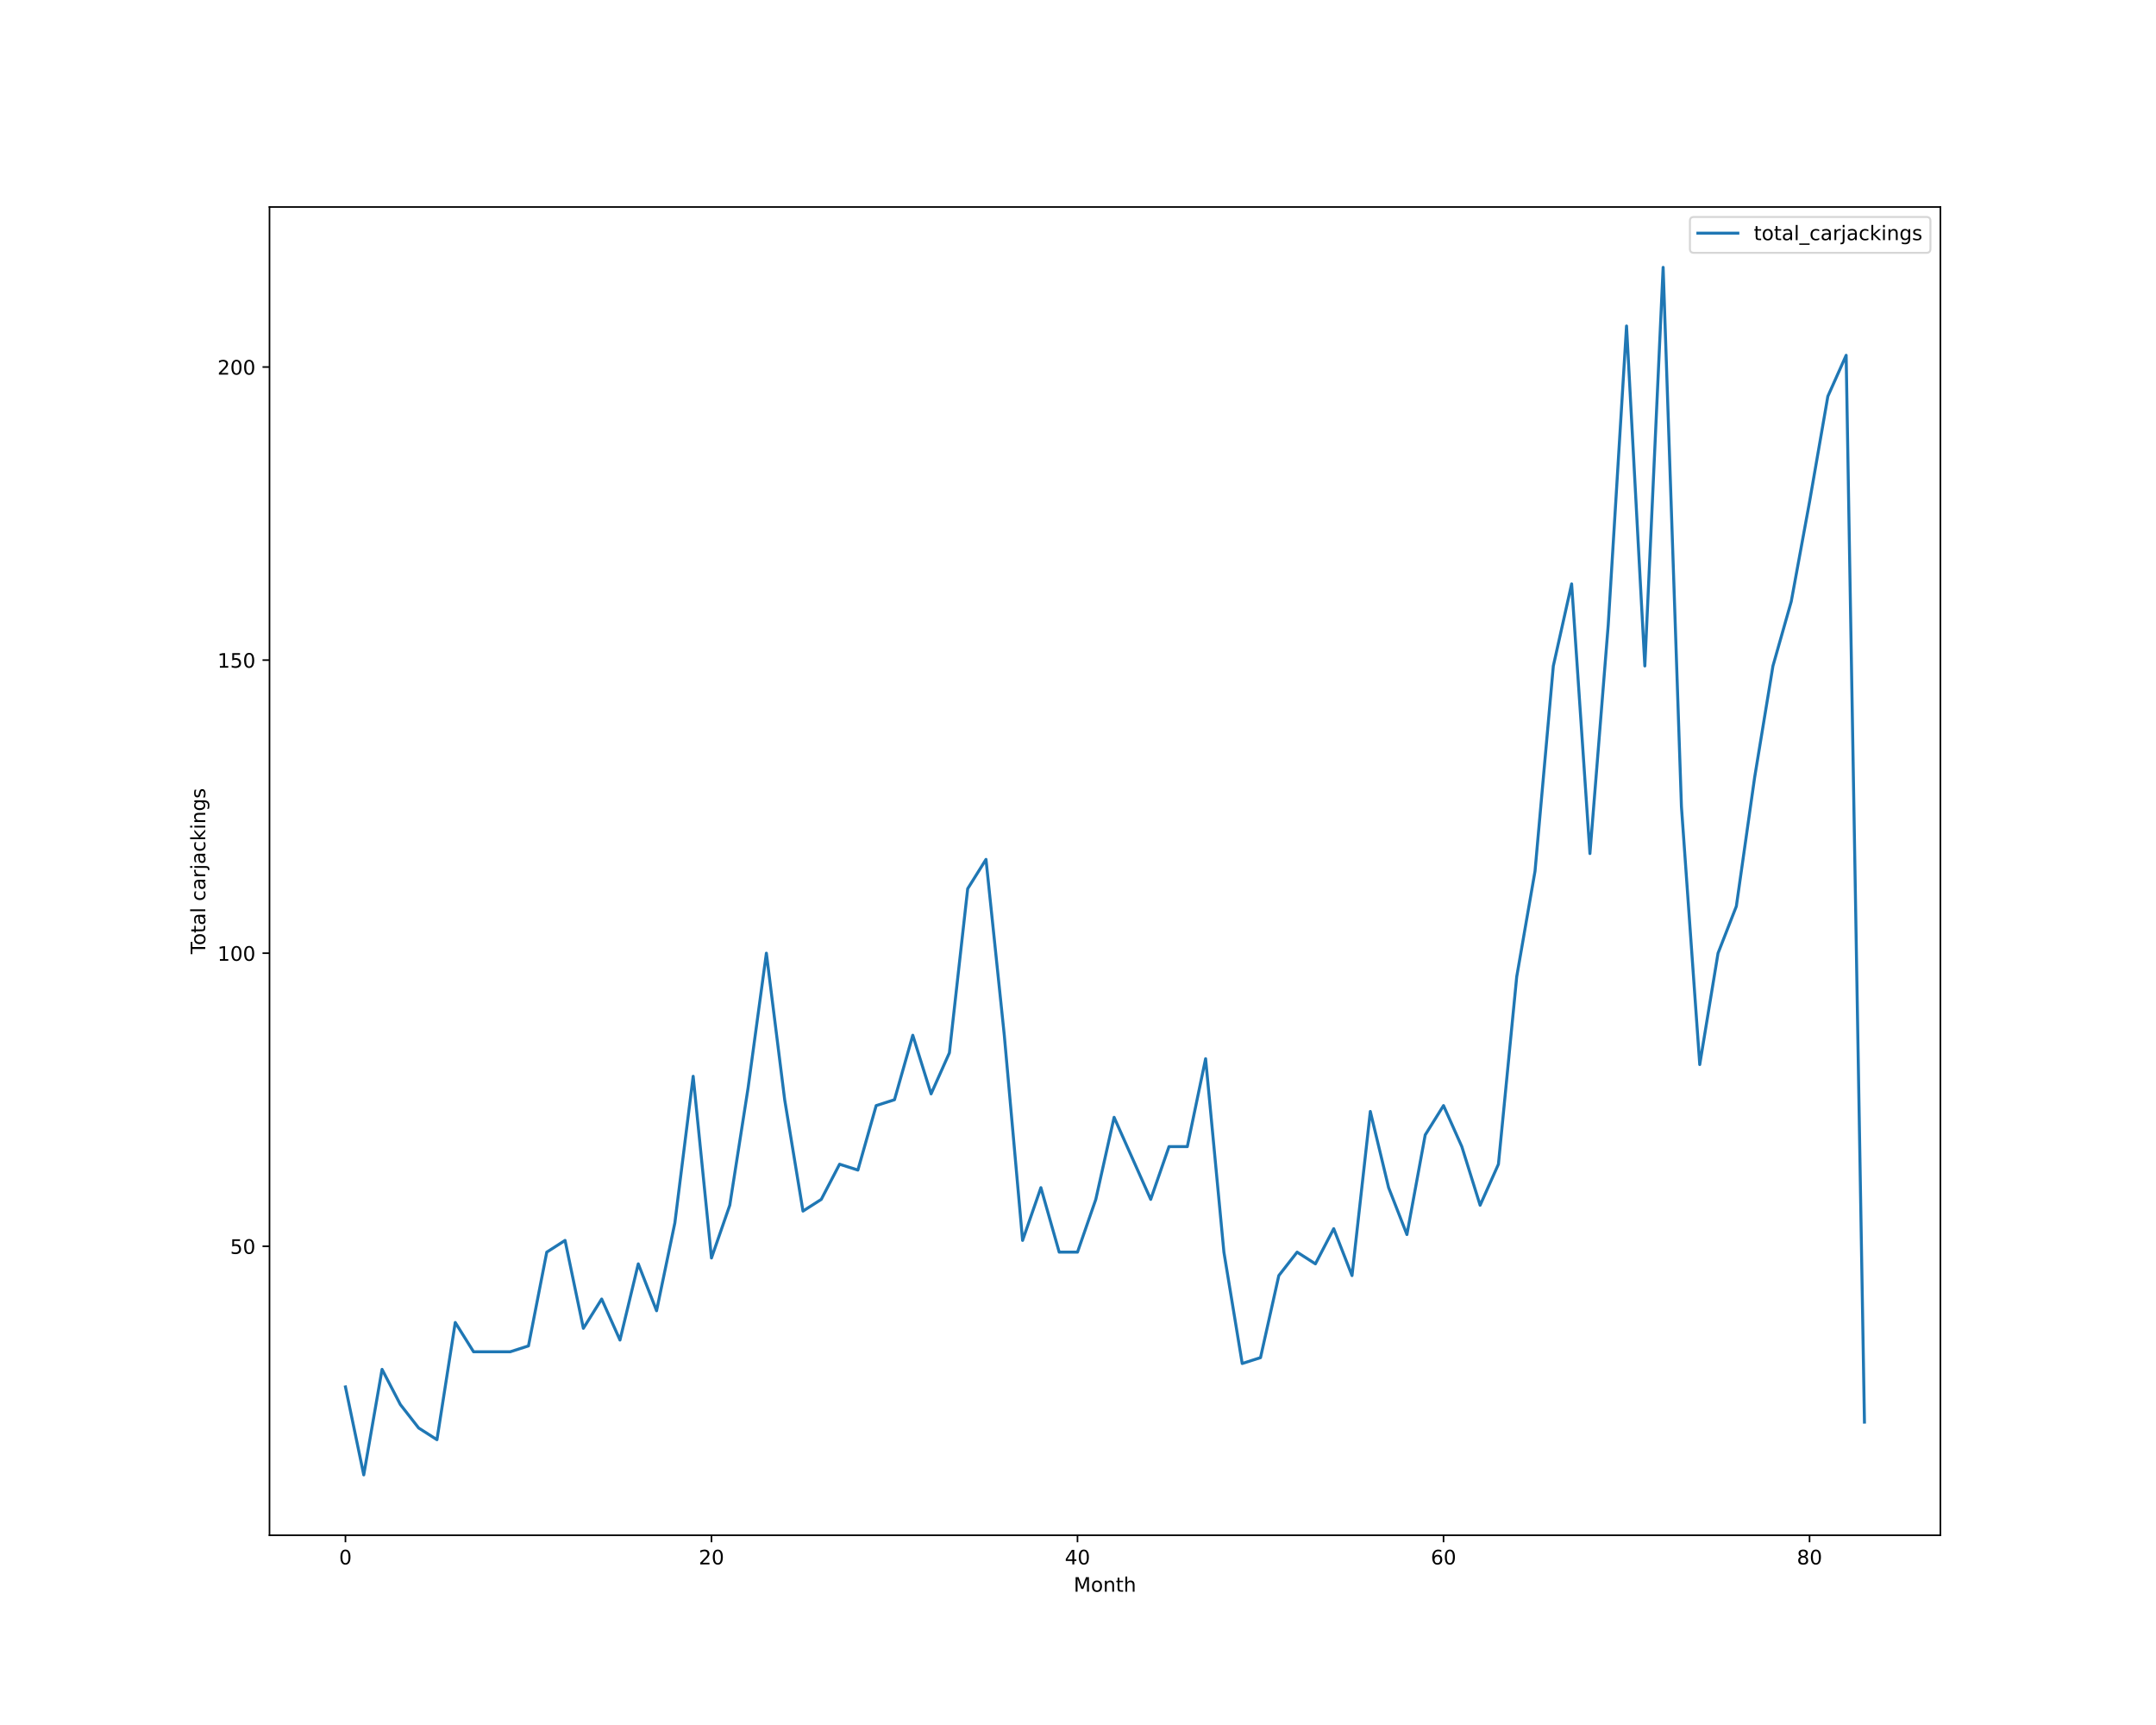
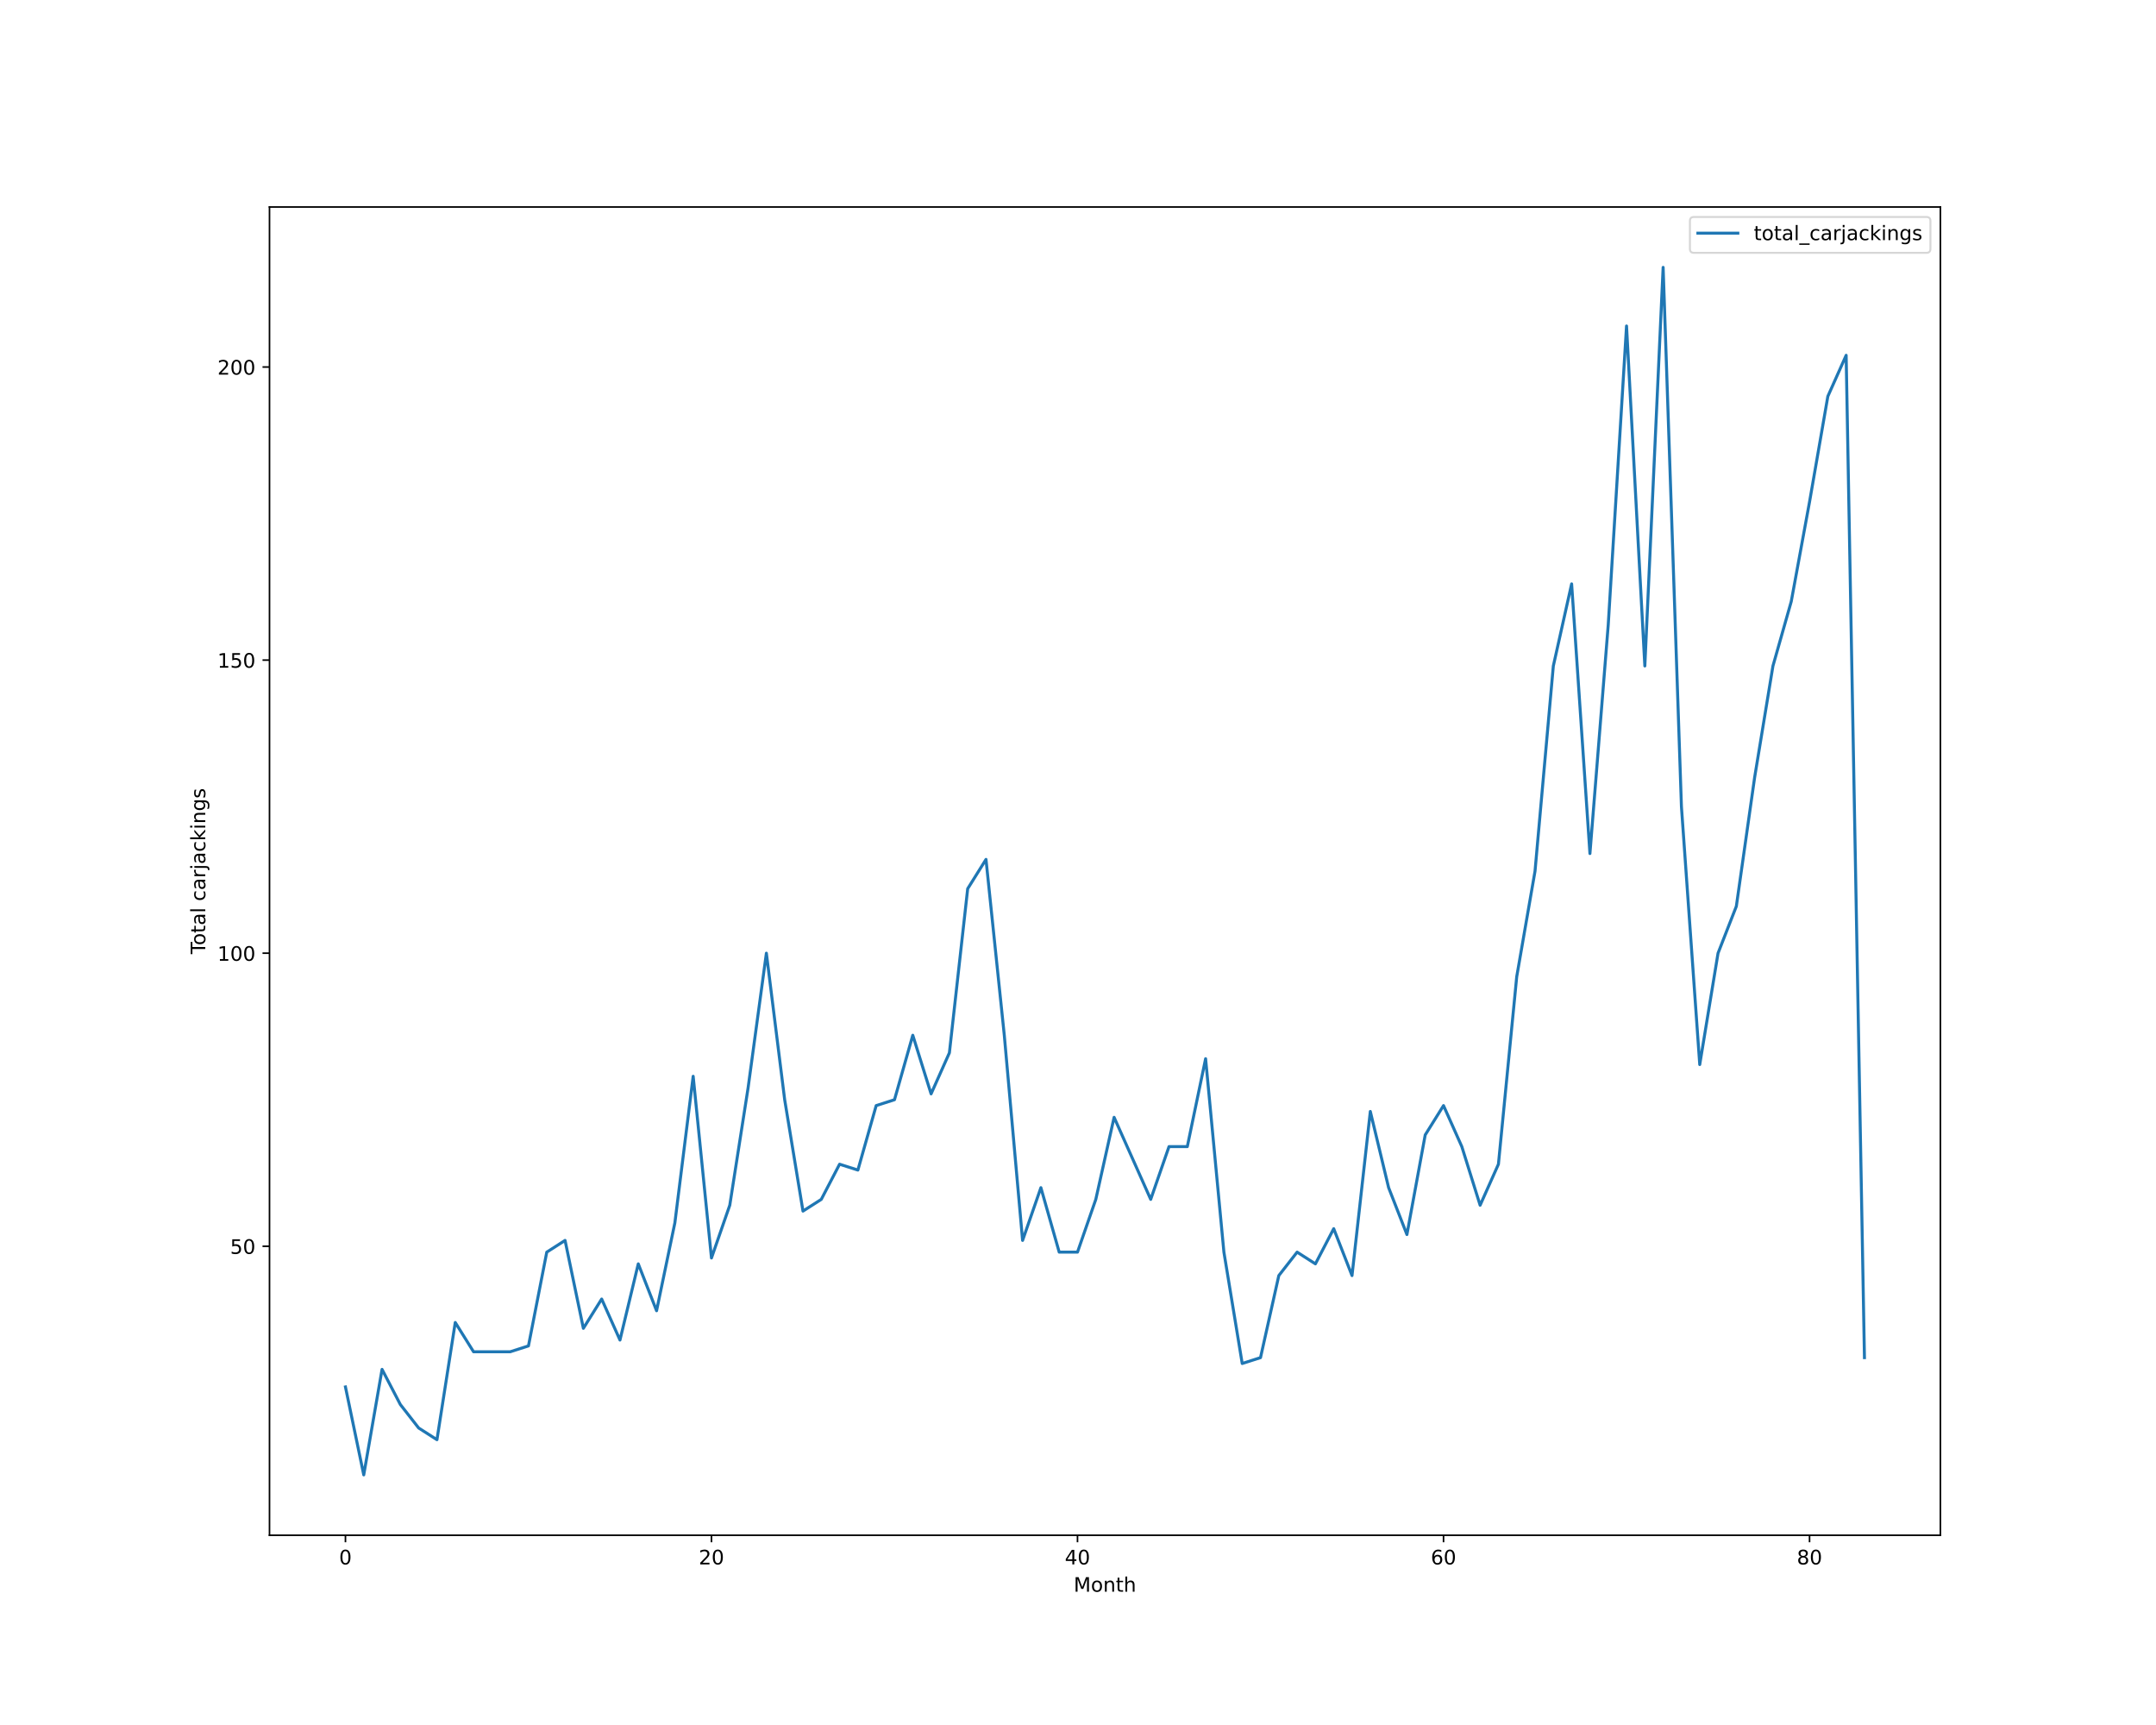
<svg xmlns="http://www.w3.org/2000/svg" xmlns:xlink="http://www.w3.org/1999/xlink" height="864pt" version="1.1" viewBox="0 0 1080 864" width="1080pt">
  <defs>
    <style type="text/css">*{stroke-linecap:butt;stroke-linejoin:round;}</style>
  </defs>
  <g id="figure_1">
    <g id="patch_1">
      <path d="M 0 864  L 1080 864  L 1080 0  L 0 0  z " style="fill:#ffffff;" />
    </g>
    <g id="axes_1">
      <g id="patch_2">
        <path d="M 135 768.96  L 972 768.96  L 972 103.68  L 135 103.68  z " style="fill:#ffffff;" />
      </g>
      <g id="matplotlib.axis_1">
        <g id="xtick_1">
          <g id="line2d_1">
            <defs>
-               <path d="M 0 0  L 0 3.5  " id="m5f087e2ead" style="stroke:#000000;stroke-width:0.8;" />
-             </defs>
-             <g>
-               <use style="stroke:#000000;stroke-width:0.8;" x="173.045" xlink:href="#m5f087e2ead" y="768.96" />
+               <path d="M 0 0  L 0 3.5  " id="m87ba2cc37b" style="stroke:#000000;stroke-width:0.8;" />
+             </defs>
+             <g>
+               <use style="stroke:#000000;stroke-width:0.8;" x="173.045" xlink:href="#m87ba2cc37b" y="768.96" />
            </g>
          </g>
          <g id="text_1">
            <g transform="translate(169.8642 783.5584)scale(0.1 -0.1)">
              <defs>
                <path d="M 2034 4250  Q 1547 4250 1301 3770  Q 1056 3291 1056 2328  Q 1056 1369 1301 889  Q 1547 409 2034 409  Q 2525 409 2770 889  Q 3016 1369 3016 2328  Q 3016 3291 2770 3770  Q 2525 4250 2034 4250  z M 2034 4750  Q 2819 4750 3233 4129  Q 3647 3509 3647 2328  Q 3647 1150 3233 529  Q 2819 -91 2034 -91  Q 1250 -91 836 529  Q 422 1150 422 2328  Q 422 3509 836 4129  Q 1250 4750 2034 4750  z " id="DejaVuSans-30" transform="scale(0.015625)" />
              </defs>
              <use xlink:href="#DejaVuSans-30" />
            </g>
          </g>
        </g>
        <g id="xtick_2">
          <g id="line2d_2">
            <g>
-               <use style="stroke:#000000;stroke-width:0.8;" x="356.397" xlink:href="#m5f087e2ead" y="768.96" />
+               <use style="stroke:#000000;stroke-width:0.8;" x="356.397" xlink:href="#m87ba2cc37b" y="768.96" />
            </g>
          </g>
          <g id="text_2">
            <g transform="translate(350.0345 783.5584)scale(0.1 -0.1)">
              <defs>
                <path d="M 1228 531  L 3431 531  L 3431 0  L 469 0  L 469 531  Q 828 903 1448 1529  Q 2069 2156 2228 2338  Q 2531 2678 2651 2914  Q 2772 3150 2772 3378  Q 2772 3750 2511 3984  Q 2250 4219 1831 4219  Q 1534 4219 1204 4116  Q 875 4013 500 3803  L 500 4441  Q 881 4594 1212 4672  Q 1544 4750 1819 4750  Q 2544 4750 2975 4387  Q 3406 4025 3406 3419  Q 3406 3131 3298 2873  Q 3191 2616 2906 2266  Q 2828 2175 2409 1742  Q 1991 1309 1228 531  z " id="DejaVuSans-32" transform="scale(0.015625)" />
              </defs>
              <use xlink:href="#DejaVuSans-32" />
              <use x="63.623" xlink:href="#DejaVuSans-30" />
            </g>
          </g>
        </g>
        <g id="xtick_3">
          <g id="line2d_3">
            <g>
-               <use style="stroke:#000000;stroke-width:0.8;" x="539.749" xlink:href="#m5f087e2ead" y="768.96" />
+               <use style="stroke:#000000;stroke-width:0.8;" x="539.749" xlink:href="#m87ba2cc37b" y="768.96" />
            </g>
          </g>
          <g id="text_3">
            <g transform="translate(533.3861 783.5584)scale(0.1 -0.1)">
              <defs>
                <path d="M 2419 4116  L 825 1625  L 2419 1625  L 2419 4116  z M 2253 4666  L 3047 4666  L 3047 1625  L 3713 1625  L 3713 1100  L 3047 1100  L 3047 0  L 2419 0  L 2419 1100  L 313 1100  L 313 1709  L 2253 4666  z " id="DejaVuSans-34" transform="scale(0.015625)" />
              </defs>
              <use xlink:href="#DejaVuSans-34" />
              <use x="63.623" xlink:href="#DejaVuSans-30" />
            </g>
          </g>
        </g>
        <g id="xtick_4">
          <g id="line2d_4">
            <g>
-               <use style="stroke:#000000;stroke-width:0.8;" x="723.1" xlink:href="#m5f087e2ead" y="768.96" />
+               <use style="stroke:#000000;stroke-width:0.8;" x="723.1" xlink:href="#m87ba2cc37b" y="768.96" />
            </g>
          </g>
          <g id="text_4">
            <g transform="translate(716.7377 783.5584)scale(0.1 -0.1)">
              <defs>
                <path d="M 2113 2584  Q 1688 2584 1439 2293  Q 1191 2003 1191 1497  Q 1191 994 1439 701  Q 1688 409 2113 409  Q 2538 409 2786 701  Q 3034 994 3034 1497  Q 3034 2003 2786 2293  Q 2538 2584 2113 2584  z M 3366 4563  L 3366 3988  Q 3128 4100 2886 4159  Q 2644 4219 2406 4219  Q 1781 4219 1451 3797  Q 1122 3375 1075 2522  Q 1259 2794 1537 2939  Q 1816 3084 2150 3084  Q 2853 3084 3261 2657  Q 3669 2231 3669 1497  Q 3669 778 3244 343  Q 2819 -91 2113 -91  Q 1303 -91 875 529  Q 447 1150 447 2328  Q 447 3434 972 4092  Q 1497 4750 2381 4750  Q 2619 4750 2861 4703  Q 3103 4656 3366 4563  z " id="DejaVuSans-36" transform="scale(0.015625)" />
              </defs>
              <use xlink:href="#DejaVuSans-36" />
              <use x="63.623" xlink:href="#DejaVuSans-30" />
            </g>
          </g>
        </g>
        <g id="xtick_5">
          <g id="line2d_5">
            <g>
-               <use style="stroke:#000000;stroke-width:0.8;" x="906.452" xlink:href="#m5f087e2ead" y="768.96" />
+               <use style="stroke:#000000;stroke-width:0.8;" x="906.452" xlink:href="#m87ba2cc37b" y="768.96" />
            </g>
          </g>
          <g id="text_5">
            <g transform="translate(900.0893 783.5584)scale(0.1 -0.1)">
              <defs>
                <path d="M 2034 2216  Q 1584 2216 1326 1975  Q 1069 1734 1069 1313  Q 1069 891 1326 650  Q 1584 409 2034 409  Q 2484 409 2743 651  Q 3003 894 3003 1313  Q 3003 1734 2745 1975  Q 2488 2216 2034 2216  z M 1403 2484  Q 997 2584 770 2862  Q 544 3141 544 3541  Q 544 4100 942 4425  Q 1341 4750 2034 4750  Q 2731 4750 3128 4425  Q 3525 4100 3525 3541  Q 3525 3141 3298 2862  Q 3072 2584 2669 2484  Q 3125 2378 3379 2068  Q 3634 1759 3634 1313  Q 3634 634 3220 271  Q 2806 -91 2034 -91  Q 1263 -91 848 271  Q 434 634 434 1313  Q 434 1759 690 2068  Q 947 2378 1403 2484  z M 1172 3481  Q 1172 3119 1398 2916  Q 1625 2713 2034 2713  Q 2441 2713 2670 2916  Q 2900 3119 2900 3481  Q 2900 3844 2670 4047  Q 2441 4250 2034 4250  Q 1625 4250 1398 4047  Q 1172 3844 1172 3481  z " id="DejaVuSans-38" transform="scale(0.015625)" />
              </defs>
              <use xlink:href="#DejaVuSans-38" />
              <use x="63.623" xlink:href="#DejaVuSans-30" />
            </g>
          </g>
        </g>
        <g id="text_6">
          <g transform="translate(537.8289 797.2366)scale(0.1 -0.1)">
            <defs>
              <path d="M 628 4666  L 1569 4666  L 2759 1491  L 3956 4666  L 4897 4666  L 4897 0  L 4281 0  L 4281 4097  L 3078 897  L 2444 897  L 1241 4097  L 1241 0  L 628 0  L 628 4666  z " id="DejaVuSans-4d" transform="scale(0.015625)" />
              <path d="M 1959 3097  Q 1497 3097 1228 2736  Q 959 2375 959 1747  Q 959 1119 1226 758  Q 1494 397 1959 397  Q 2419 397 2687 759  Q 2956 1122 2956 1747  Q 2956 2369 2687 2733  Q 2419 3097 1959 3097  z M 1959 3584  Q 2709 3584 3137 3096  Q 3566 2609 3566 1747  Q 3566 888 3137 398  Q 2709 -91 1959 -91  Q 1206 -91 779 398  Q 353 888 353 1747  Q 353 2609 779 3096  Q 1206 3584 1959 3584  z " id="DejaVuSans-6f" transform="scale(0.015625)" />
              <path d="M 3513 2113  L 3513 0  L 2938 0  L 2938 2094  Q 2938 2591 2744 2837  Q 2550 3084 2163 3084  Q 1697 3084 1428 2787  Q 1159 2491 1159 1978  L 1159 0  L 581 0  L 581 3500  L 1159 3500  L 1159 2956  Q 1366 3272 1645 3428  Q 1925 3584 2291 3584  Q 2894 3584 3203 3211  Q 3513 2838 3513 2113  z " id="DejaVuSans-6e" transform="scale(0.015625)" />
              <path d="M 1172 4494  L 1172 3500  L 2356 3500  L 2356 3053  L 1172 3053  L 1172 1153  Q 1172 725 1289 603  Q 1406 481 1766 481  L 2356 481  L 2356 0  L 1766 0  Q 1100 0 847 248  Q 594 497 594 1153  L 594 3053  L 172 3053  L 172 3500  L 594 3500  L 594 4494  L 1172 4494  z " id="DejaVuSans-74" transform="scale(0.015625)" />
              <path d="M 3513 2113  L 3513 0  L 2938 0  L 2938 2094  Q 2938 2591 2744 2837  Q 2550 3084 2163 3084  Q 1697 3084 1428 2787  Q 1159 2491 1159 1978  L 1159 0  L 581 0  L 581 4863  L 1159 4863  L 1159 2956  Q 1366 3272 1645 3428  Q 1925 3584 2291 3584  Q 2894 3584 3203 3211  Q 3513 2838 3513 2113  z " id="DejaVuSans-68" transform="scale(0.015625)" />
            </defs>
            <use xlink:href="#DejaVuSans-4d" />
            <use x="86.279" xlink:href="#DejaVuSans-6f" />
            <use x="147.461" xlink:href="#DejaVuSans-6e" />
            <use x="210.84" xlink:href="#DejaVuSans-74" />
            <use x="250.049" xlink:href="#DejaVuSans-68" />
          </g>
        </g>
      </g>
      <g id="matplotlib.axis_2">
        <g id="ytick_1">
          <g id="line2d_6">
            <defs>
-               <path d="M 0 0  L -3.5 0  " id="m95bddc258f" style="stroke:#000000;stroke-width:0.8;" />
-             </defs>
-             <g>
-               <use style="stroke:#000000;stroke-width:0.8;" x="135" xlink:href="#m95bddc258f" y="624.219" />
+               <path d="M 0 0  L -3.5 0  " id="meb40d1563e" style="stroke:#000000;stroke-width:0.8;" />
+             </defs>
+             <g>
+               <use style="stroke:#000000;stroke-width:0.8;" x="135" xlink:href="#meb40d1563e" y="624.219" />
            </g>
          </g>
          <g id="text_7">
            <g transform="translate(115.275 628.0182)scale(0.1 -0.1)">
              <defs>
                <path d="M 691 4666  L 3169 4666  L 3169 4134  L 1269 4134  L 1269 2991  Q 1406 3038 1543 3061  Q 1681 3084 1819 3084  Q 2600 3084 3056 2656  Q 3513 2228 3513 1497  Q 3513 744 3044 326  Q 2575 -91 1722 -91  Q 1428 -91 1123 -41  Q 819 9 494 109  L 494 744  Q 775 591 1075 516  Q 1375 441 1709 441  Q 2250 441 2565 725  Q 2881 1009 2881 1497  Q 2881 1984 2565 2268  Q 2250 2553 1709 2553  Q 1456 2553 1204 2497  Q 953 2441 691 2322  L 691 4666  z " id="DejaVuSans-35" transform="scale(0.015625)" />
              </defs>
              <use xlink:href="#DejaVuSans-35" />
              <use x="63.623" xlink:href="#DejaVuSans-30" />
            </g>
          </g>
        </g>
        <g id="ytick_2">
          <g id="line2d_7">
            <g>
-               <use style="stroke:#000000;stroke-width:0.8;" x="135" xlink:href="#m95bddc258f" y="477.423" />
+               <use style="stroke:#000000;stroke-width:0.8;" x="135" xlink:href="#meb40d1563e" y="477.423" />
            </g>
          </g>
          <g id="text_8">
            <g transform="translate(108.9125 481.2221)scale(0.1 -0.1)">
              <defs>
                <path d="M 794 531  L 1825 531  L 1825 4091  L 703 3866  L 703 4441  L 1819 4666  L 2450 4666  L 2450 531  L 3481 531  L 3481 0  L 794 0  L 794 531  z " id="DejaVuSans-31" transform="scale(0.015625)" />
              </defs>
              <use xlink:href="#DejaVuSans-31" />
              <use x="63.623" xlink:href="#DejaVuSans-30" />
              <use x="127.246" xlink:href="#DejaVuSans-30" />
            </g>
          </g>
        </g>
        <g id="ytick_3">
          <g id="line2d_8">
            <g>
-               <use style="stroke:#000000;stroke-width:0.8;" x="135" xlink:href="#m95bddc258f" y="330.627" />
+               <use style="stroke:#000000;stroke-width:0.8;" x="135" xlink:href="#meb40d1563e" y="330.627" />
            </g>
          </g>
          <g id="text_9">
            <g transform="translate(108.9125 334.426)scale(0.1 -0.1)">
              <use xlink:href="#DejaVuSans-31" />
              <use x="63.623" xlink:href="#DejaVuSans-35" />
              <use x="127.246" xlink:href="#DejaVuSans-30" />
            </g>
          </g>
        </g>
        <g id="ytick_4">
          <g id="line2d_9">
            <g>
-               <use style="stroke:#000000;stroke-width:0.8;" x="135" xlink:href="#m95bddc258f" y="183.831" />
+               <use style="stroke:#000000;stroke-width:0.8;" x="135" xlink:href="#meb40d1563e" y="183.831" />
            </g>
          </g>
          <g id="text_10">
            <g transform="translate(108.9125 187.6299)scale(0.1 -0.1)">
              <use xlink:href="#DejaVuSans-32" />
              <use x="63.623" xlink:href="#DejaVuSans-30" />
              <use x="127.246" xlink:href="#DejaVuSans-30" />
            </g>
          </g>
        </g>
        <g id="text_11">
          <g transform="translate(102.8328 477.8888)rotate(-90)scale(0.1 -0.1)">
            <defs>
              <path d="M -19 4666  L 3928 4666  L 3928 4134  L 2272 4134  L 2272 0  L 1638 0  L 1638 4134  L -19 4134  L -19 4666  z " id="DejaVuSans-54" transform="scale(0.015625)" />
              <path d="M 2194 1759  Q 1497 1759 1228 1600  Q 959 1441 959 1056  Q 959 750 1161 570  Q 1363 391 1709 391  Q 2188 391 2477 730  Q 2766 1069 2766 1631  L 2766 1759  L 2194 1759  z M 3341 1997  L 3341 0  L 2766 0  L 2766 531  Q 2569 213 2275 61  Q 1981 -91 1556 -91  Q 1019 -91 701 211  Q 384 513 384 1019  Q 384 1609 779 1909  Q 1175 2209 1959 2209  L 2766 2209  L 2766 2266  Q 2766 2663 2505 2880  Q 2244 3097 1772 3097  Q 1472 3097 1187 3025  Q 903 2953 641 2809  L 641 3341  Q 956 3463 1253 3523  Q 1550 3584 1831 3584  Q 2591 3584 2966 3190  Q 3341 2797 3341 1997  z " id="DejaVuSans-61" transform="scale(0.015625)" />
              <path d="M 603 4863  L 1178 4863  L 1178 0  L 603 0  L 603 4863  z " id="DejaVuSans-6c" transform="scale(0.015625)" />
              <path id="DejaVuSans-20" transform="scale(0.015625)" />
              <path d="M 3122 3366  L 3122 2828  Q 2878 2963 2633 3030  Q 2388 3097 2138 3097  Q 1578 3097 1268 2742  Q 959 2388 959 1747  Q 959 1106 1268 751  Q 1578 397 2138 397  Q 2388 397 2633 464  Q 2878 531 3122 666  L 3122 134  Q 2881 22 2623 -34  Q 2366 -91 2075 -91  Q 1284 -91 818 406  Q 353 903 353 1747  Q 353 2603 823 3093  Q 1294 3584 2113 3584  Q 2378 3584 2631 3529  Q 2884 3475 3122 3366  z " id="DejaVuSans-63" transform="scale(0.015625)" />
              <path d="M 2631 2963  Q 2534 3019 2420 3045  Q 2306 3072 2169 3072  Q 1681 3072 1420 2755  Q 1159 2438 1159 1844  L 1159 0  L 581 0  L 581 3500  L 1159 3500  L 1159 2956  Q 1341 3275 1631 3429  Q 1922 3584 2338 3584  Q 2397 3584 2469 3576  Q 2541 3569 2628 3553  L 2631 2963  z " id="DejaVuSans-72" transform="scale(0.015625)" />
              <path d="M 603 3500  L 1178 3500  L 1178 -63  Q 1178 -731 923 -1031  Q 669 -1331 103 -1331  L -116 -1331  L -116 -844  L 38 -844  Q 366 -844 484 -692  Q 603 -541 603 -63  L 603 3500  z M 603 4863  L 1178 4863  L 1178 4134  L 603 4134  L 603 4863  z " id="DejaVuSans-6a" transform="scale(0.015625)" />
              <path d="M 581 4863  L 1159 4863  L 1159 1991  L 2875 3500  L 3609 3500  L 1753 1863  L 3688 0  L 2938 0  L 1159 1709  L 1159 0  L 581 0  L 581 4863  z " id="DejaVuSans-6b" transform="scale(0.015625)" />
              <path d="M 603 3500  L 1178 3500  L 1178 0  L 603 0  L 603 3500  z M 603 4863  L 1178 4863  L 1178 4134  L 603 4134  L 603 4863  z " id="DejaVuSans-69" transform="scale(0.015625)" />
              <path d="M 2906 1791  Q 2906 2416 2648 2759  Q 2391 3103 1925 3103  Q 1463 3103 1205 2759  Q 947 2416 947 1791  Q 947 1169 1205 825  Q 1463 481 1925 481  Q 2391 481 2648 825  Q 2906 1169 2906 1791  z M 3481 434  Q 3481 -459 3084 -895  Q 2688 -1331 1869 -1331  Q 1566 -1331 1297 -1286  Q 1028 -1241 775 -1147  L 775 -588  Q 1028 -725 1275 -790  Q 1522 -856 1778 -856  Q 2344 -856 2625 -561  Q 2906 -266 2906 331  L 2906 616  Q 2728 306 2450 153  Q 2172 0 1784 0  Q 1141 0 747 490  Q 353 981 353 1791  Q 353 2603 747 3093  Q 1141 3584 1784 3584  Q 2172 3584 2450 3431  Q 2728 3278 2906 2969  L 2906 3500  L 3481 3500  L 3481 434  z " id="DejaVuSans-67" transform="scale(0.015625)" />
              <path d="M 2834 3397  L 2834 2853  Q 2591 2978 2328 3040  Q 2066 3103 1784 3103  Q 1356 3103 1142 2972  Q 928 2841 928 2578  Q 928 2378 1081 2264  Q 1234 2150 1697 2047  L 1894 2003  Q 2506 1872 2764 1633  Q 3022 1394 3022 966  Q 3022 478 2636 193  Q 2250 -91 1575 -91  Q 1294 -91 989 -36  Q 684 19 347 128  L 347 722  Q 666 556 975 473  Q 1284 391 1588 391  Q 1994 391 2212 530  Q 2431 669 2431 922  Q 2431 1156 2273 1281  Q 2116 1406 1581 1522  L 1381 1569  Q 847 1681 609 1914  Q 372 2147 372 2553  Q 372 3047 722 3315  Q 1072 3584 1716 3584  Q 2034 3584 2315 3537  Q 2597 3491 2834 3397  z " id="DejaVuSans-73" transform="scale(0.015625)" />
            </defs>
            <use xlink:href="#DejaVuSans-54" />
            <use x="44.084" xlink:href="#DejaVuSans-6f" />
            <use x="105.266" xlink:href="#DejaVuSans-74" />
            <use x="144.475" xlink:href="#DejaVuSans-61" />
            <use x="205.754" xlink:href="#DejaVuSans-6c" />
            <use x="233.537" xlink:href="#DejaVuSans-20" />
            <use x="265.324" xlink:href="#DejaVuSans-63" />
            <use x="320.305" xlink:href="#DejaVuSans-61" />
            <use x="381.584" xlink:href="#DejaVuSans-72" />
            <use x="422.697" xlink:href="#DejaVuSans-6a" />
            <use x="450.48" xlink:href="#DejaVuSans-61" />
            <use x="511.76" xlink:href="#DejaVuSans-63" />
            <use x="566.74" xlink:href="#DejaVuSans-6b" />
            <use x="624.65" xlink:href="#DejaVuSans-69" />
            <use x="652.434" xlink:href="#DejaVuSans-6e" />
            <use x="715.812" xlink:href="#DejaVuSans-67" />
            <use x="779.289" xlink:href="#DejaVuSans-73" />
          </g>
        </g>
      </g>
      <g id="line2d_10">
-         <path clip-path="url(#p6ad40efa2f)" d="M 173.045 694.681  L 182.213 738.72  L 191.381 685.873  L 200.548 703.489  L 209.716 715.233  L 218.883 721.104  L 228.051 662.386  L 237.219 677.066  L 246.386 677.066  L 255.554 677.066  L 264.721 674.13  L 273.889 627.155  L 283.056 621.283  L 292.224 665.322  L 301.392 650.642  L 310.559 671.194  L 319.727 633.027  L 328.894 656.514  L 338.062 612.475  L 347.229 539.077  L 356.397 630.091  L 365.565 603.668  L 374.732 544.949  L 383.9 477.423  L 393.067 550.821  L 402.235 606.603  L 411.403 600.732  L 420.57 583.116  L 429.738 586.052  L 438.905 553.757  L 448.073 550.821  L 457.24 518.526  L 466.408 547.885  L 475.576 527.334  L 484.743 445.128  L 493.911 430.448  L 503.078 518.526  L 512.246 621.283  L 521.413 594.86  L 530.581 627.155  L 539.749 627.155  L 548.916 600.732  L 558.084 559.629  L 567.251 580.18  L 576.419 600.732  L 585.587 574.308  L 594.754 574.308  L 603.922 530.27  L 613.089 627.155  L 622.257 682.937  L 631.424 680.002  L 640.592 638.899  L 649.76 627.155  L 658.927 633.027  L 668.095 615.411  L 677.262 638.899  L 686.43 556.693  L 695.597 594.86  L 704.765 618.347  L 713.933 568.437  L 723.1 553.757  L 732.268 574.308  L 741.435 603.668  L 750.603 583.116  L 759.771 489.167  L 768.938 436.32  L 778.106 333.563  L 787.273 292.46  L 796.441 427.512  L 805.608 313.011  L 814.776 163.279  L 823.944 333.563  L 833.111 133.92  L 842.279 404.025  L 851.446 533.205  L 860.614 477.423  L 869.781 453.936  L 878.949 389.345  L 888.117 333.563  L 897.284 301.268  L 906.452 251.357  L 915.619 198.51  L 924.787 177.959  L 933.955 712.297  " style="fill:none;stroke:#1f77b4;stroke-linecap:square;stroke-width:1.5;" />
+         <path clip-path="url(#pf3a16e8b69)" d="M 173.045 694.681  L 182.213 738.72  L 191.381 685.873  L 200.548 703.489  L 209.716 715.233  L 218.883 721.104  L 228.051 662.386  L 237.219 677.066  L 246.386 677.066  L 255.554 677.066  L 264.721 674.13  L 273.889 627.155  L 283.056 621.283  L 292.224 665.322  L 301.392 650.642  L 310.559 671.194  L 319.727 633.027  L 328.894 656.514  L 338.062 612.475  L 347.229 539.077  L 356.397 630.091  L 365.565 603.668  L 374.732 544.949  L 383.9 477.423  L 393.067 550.821  L 402.235 606.603  L 411.403 600.732  L 420.57 583.116  L 429.738 586.052  L 438.905 553.757  L 448.073 550.821  L 457.24 518.526  L 466.408 547.885  L 475.576 527.334  L 484.743 445.128  L 493.911 430.448  L 503.078 518.526  L 512.246 621.283  L 521.413 594.86  L 530.581 627.155  L 539.749 627.155  L 548.916 600.732  L 558.084 559.629  L 567.251 580.18  L 576.419 600.732  L 585.587 574.308  L 594.754 574.308  L 603.922 530.27  L 613.089 627.155  L 622.257 682.937  L 631.424 680.002  L 640.592 638.899  L 649.76 627.155  L 658.927 633.027  L 668.095 615.411  L 677.262 638.899  L 686.43 556.693  L 695.597 594.86  L 704.765 618.347  L 713.933 568.437  L 723.1 553.757  L 732.268 574.308  L 741.435 603.668  L 750.603 583.116  L 759.771 489.167  L 768.938 436.32  L 778.106 333.563  L 787.273 292.46  L 796.441 427.512  L 805.608 313.011  L 814.776 163.279  L 823.944 333.563  L 833.111 133.92  L 842.279 404.025  L 851.446 533.205  L 860.614 477.423  L 869.781 453.936  L 878.949 389.345  L 888.117 333.563  L 897.284 301.268  L 906.452 251.357  L 915.619 198.51  L 924.787 177.959  L 933.955 680.002  " style="fill:none;stroke:#1f77b4;stroke-linecap:square;stroke-width:1.5;" />
      </g>
      <g id="patch_3">
        <path d="M 135 768.96  L 135 103.68  " style="fill:none;stroke:#000000;stroke-linecap:square;stroke-linejoin:miter;stroke-width:0.8;" />
      </g>
      <g id="patch_4">
        <path d="M 972 768.96  L 972 103.68  " style="fill:none;stroke:#000000;stroke-linecap:square;stroke-linejoin:miter;stroke-width:0.8;" />
      </g>
      <g id="patch_5">
        <path d="M 135 768.96  L 972 768.96  " style="fill:none;stroke:#000000;stroke-linecap:square;stroke-linejoin:miter;stroke-width:0.8;" />
      </g>
      <g id="patch_6">
        <path d="M 135 103.68  L 972 103.68  " style="fill:none;stroke:#000000;stroke-linecap:square;stroke-linejoin:miter;stroke-width:0.8;" />
      </g>
      <g id="legend_1">
        <g id="patch_7">
          <path d="M 848.528 126.636  L 965 126.636  Q 967 126.636 967 124.636  L 967 110.68  Q 967 108.68 965 108.68  L 848.528 108.68  Q 846.528 108.68 846.528 110.68  L 846.528 124.636  Q 846.528 126.636 848.528 126.636  z " style="fill:#ffffff;opacity:0.8;stroke:#cccccc;stroke-linejoin:miter;" />
        </g>
        <g id="line2d_11">
          <path d="M 850.528 116.778  L 870.528 116.778  " style="fill:none;stroke:#1f77b4;stroke-linecap:square;stroke-width:1.5;" />
        </g>
        <g id="line2d_12" />
        <g id="text_12">
          <g transform="translate(878.5281 120.2784)scale(0.1 -0.1)">
            <defs>
              <path d="M 3263 -1063  L 3263 -1509  L -63 -1509  L -63 -1063  L 3263 -1063  z " id="DejaVuSans-5f" transform="scale(0.015625)" />
            </defs>
            <use xlink:href="#DejaVuSans-74" />
            <use x="39.209" xlink:href="#DejaVuSans-6f" />
            <use x="100.391" xlink:href="#DejaVuSans-74" />
            <use x="139.6" xlink:href="#DejaVuSans-61" />
            <use x="200.879" xlink:href="#DejaVuSans-6c" />
            <use x="228.662" xlink:href="#DejaVuSans-5f" />
            <use x="278.662" xlink:href="#DejaVuSans-63" />
            <use x="333.643" xlink:href="#DejaVuSans-61" />
            <use x="394.922" xlink:href="#DejaVuSans-72" />
            <use x="436.035" xlink:href="#DejaVuSans-6a" />
            <use x="463.818" xlink:href="#DejaVuSans-61" />
            <use x="525.098" xlink:href="#DejaVuSans-63" />
            <use x="580.078" xlink:href="#DejaVuSans-6b" />
            <use x="637.988" xlink:href="#DejaVuSans-69" />
            <use x="665.771" xlink:href="#DejaVuSans-6e" />
            <use x="729.15" xlink:href="#DejaVuSans-67" />
            <use x="792.627" xlink:href="#DejaVuSans-73" />
          </g>
        </g>
      </g>
    </g>
  </g>
  <defs>
-     <clipPath id="p6ad40efa2f">
+     <clipPath id="pf3a16e8b69">
      <rect height="665.28" width="837" x="135" y="103.68" />
    </clipPath>
  </defs>
</svg>
